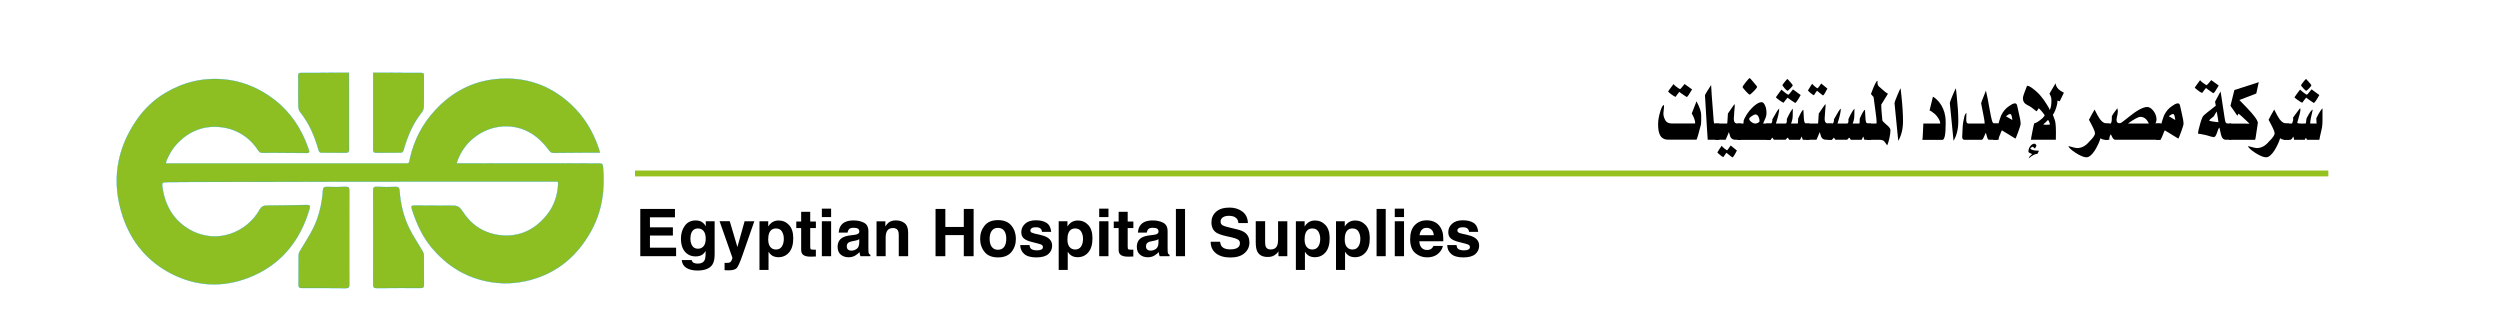
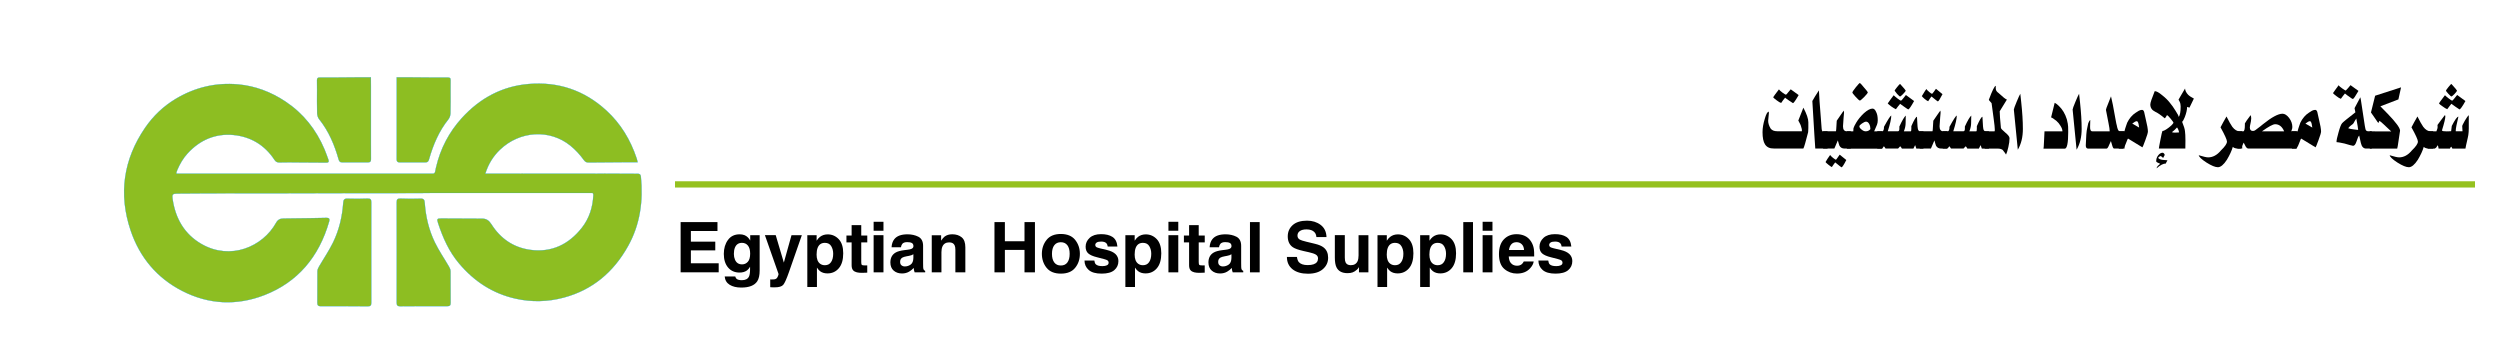
- <svg xmlns="http://www.w3.org/2000/svg" version="1.1" id="Layer_1" x="0px" y="0px" viewBox="0 0 850.39 114.24" style="enable-background:new 0 0 850.39 114.24;" xml:space="preserve">
+ <svg xmlns="http://www.w3.org/2000/svg" version="1.1" id="Layer_1" x="0px" y="0px" viewBox="0 0 800 114.24" style="enable-background:new 0 0 850.39 114.24;" xml:space="preserve">
  <style type="text/css">
	.st0{fill-rule:evenodd;clip-rule:evenodd;fill:#8DBE22;stroke:#009FE3;stroke-width:0.082;stroke-linejoin:round;}
	.st1{fill:#8DBE22;stroke:#95C11F;stroke-width:2;stroke-linejoin:round;}
</style>
  <g>
    <path class="st0" d="M126.95,24.75c1.61,0,3.05-0.01,4.49,0c2.4,0.01,4.8,0.05,7.2,0.06c1.55,0.01,3.1,0.03,4.64,0   c0.6-0.01,0.94,0.15,0.91,0.85c-0.03,1-0.01,1.99-0.01,2.98c0,2.54,0.04,5.08-0.03,7.62c-0.02,0.64-0.25,1.39-0.64,1.88   c-3.04,3.79-4.9,8.18-6.23,12.86c-0.17,0.58-0.41,0.96-1.08,0.94c-2.77-0.02-5.54-0.02-8.3,0.01c-0.67,0-0.97-0.24-0.96-0.95   c0.02-1.68,0.01-3.36,0.01-5.04c0-6.05,0-12.09,0-18.14C126.95,26.88,126.95,25.93,126.95,24.75z" />
    <path class="st0" d="M118.68,24.75c-1.61,0-3.05-0.01-4.49,0c-2.4,0.01-4.8,0.05-7.2,0.06c-1.55,0.01-3.1,0.03-4.64,0   c-0.6-0.01-0.93,0.15-0.91,0.85c0.03,1,0.02,1.99,0.02,2.98c0,2.54-0.05,5.08,0.03,7.62c0.02,0.64,0.25,1.39,0.64,1.88   c3.04,3.79,4.9,8.18,6.23,12.86c0.17,0.58,0.4,0.96,1.08,0.94c2.77-0.02,5.54-0.02,8.31,0.01c0.67,0,0.97-0.24,0.96-0.95   c-0.02-1.68-0.01-3.36-0.01-5.04c0-6.05,0-12.09,0-18.14C118.68,26.88,118.68,25.93,118.68,24.75z" />
    <path class="st0" d="M144.17,86.77c-0.01-0.47-0.23-0.98-0.47-1.39c-1.51-2.62-3.24-5.11-4.55-7.82   c-1.92-3.95-2.93-8.22-3.24-12.65c-0.06-0.85-0.26-1.37-1.28-1.34c-2.17,0.08-4.35,0.07-6.52-0.02c-0.96-0.04-1.17,0.3-1.17,1.23   c0.03,5.32,0.02,10.63,0.02,15.95c0,5.36,0.01,10.72-0.02,16.07c0,0.87,0.22,1.2,1.12,1.2c5.04-0.05,10.08-0.05,15.13-0.04   c0.71,0,1.02-0.23,1.01-1C144.18,93.57,144.21,90.17,144.17,86.77z" />
    <path class="st0" d="M118.8,80.73c0-5.32-0.02-10.63,0.01-15.95c0.01-0.92-0.21-1.26-1.17-1.23c-2.17,0.09-4.35,0.1-6.52,0.02   c-1.02-0.03-1.22,0.48-1.28,1.34c-0.31,4.43-1.32,8.7-3.24,12.65c-1.32,2.71-3.04,5.2-4.55,7.82c-0.24,0.41-0.46,0.92-0.47,1.39   c-0.04,3.4-0.01,6.8-0.03,10.2c0,0.76,0.3,1,1.02,1c5.04-0.01,10.09-0.01,15.13,0.04c0.89,0.01,1.12-0.33,1.11-1.2   C118.78,91.45,118.8,86.09,118.8,80.73z" />
    <path class="st0" d="M205.08,56.51c-0.07-0.69-0.38-0.9-1.04-0.9c-3.53,0-7.06-0.06-10.6-0.05c-0.99,0-1.99,0.01-2.98,0.03v-0.01   h-21.09c-0.72-0.01-1.44-0.01-2.17-0.02c-1.36,0-2.73,0.01-4.09,0.02h-7.52c-0.1-0.01-0.19-0.02-0.3-0.02   c0.98-3.07,2.52-5.57,4.69-7.65c6.36-6.1,15.93-6.65,22.53-1.32c1.67,1.35,3.07,2.9,4.33,4.62c0.39,0.53,0.81,0.8,1.49,0.79   c3.79-0.06,7.58-0.07,11.38-0.09c1.37-0.01,2.74,0,4.34,0c-0.17-0.62-0.23-0.92-0.32-1.21c-1.99-5.94-5.07-11.08-9.66-15.3   c-7.17-6.6-15.58-9.31-24.94-8.51c-8.39,0.71-15.53,4.49-21.35,10.9c-4.08,4.5-6.83,9.73-8.23,15.73   c-0.35,1.48-0.21,1.91-0.93,2.05H56.49c-0.12-0.21-0.02-0.57,0.24-1.19c0.84-1.95,1.88-3.76,3.32-5.32c4-4.36,8.98-6.4,14.63-5.87   c5.43,0.51,9.99,3.13,13.16,7.96c0.41,0.62,0.88,0.87,1.65,0.84c2.04-0.08,4.09-0.02,6.13-0.01c2.93,0.02,5.87,0.03,8.8,0.06   c0.7,0.01,0.9-0.3,0.66-0.95c-0.4-1.08-0.78-2.18-1.22-3.24c-2.71-6.43-6.86-11.6-12.55-15.38c-4.61-3.06-9.63-4.96-15.08-5.46   c-7.14-0.66-13.88,0.95-20.05,4.66c-3.85,2.31-7.14,5.42-9.75,9.23c-6.91,10.1-8.55,21.13-4.64,32.79   c2.92,8.71,8.47,15.26,16.5,19.39c8.58,4.41,17.5,4.76,26.31,1.35c10.62-4.12,17.47-12.2,20.72-23.55   c0.28-0.99-0.12-1.17-0.89-1.16c-1.74,0.03-3.49,0.07-5.23,0.1c-2.84,0.04-5.67,0.09-8.51,0.11c-1.05,0-1.8,0.38-2.34,1.37   c-4.28,7.7-14.62,12.12-23.88,6.78c-5.42-3.12-8.35-8.12-9.25-14.45c-0.2-1.39,0.01-1.66,1.37-1.68c3.43-0.05,6.86-0.07,10.29-0.07   c6.67-0.01,13.33,0,20-0.01c9.47-0.01,18.93-0.05,28.4-0.07c6.07-0.01,12.14,0.02,18.21-0.01c1.37,0,2.74-0.02,4.11-0.04h52.02   c0.17,0.12,0.27,0.34,0.25,0.76c-0.17,3.87-1.35,7.42-3.66,10.37c-4.23,5.39-9.74,7.99-16.5,7.08c-5.33-0.73-9.51-3.53-12.46-8.19   c-0.76-1.2-1.6-1.8-2.96-1.8c-4.35,0.01-8.71-0.04-13.06-0.06c-1.36,0-1.48,0.14-1.04,1.48c1.54,4.7,3.5,9.1,6.73,12.93   c4.9,5.8,10.82,9.61,18.06,11.24c5.19,1.17,10.36,1.03,15.48-0.35c9.11-2.45,15.88-8.12,20.55-16.53   C204.83,71.81,205.85,64.33,205.08,56.51z" />
  </g>
  <line class="st1" x1="216" y1="59" x2="792" y2="59" />
  <g>
    <path d="M564.8,46.19c-0.53-0.82-0.79-2.12-0.79-3.91c0-1.3,0.24-2.71,0.71-4.24c0.44-1.53,0.85-2.3,1.29-2.3   c0,0.24,0,0.41,0.03,0.5c-0.15,1.38-0.23,2.15-0.23,2.38c0,0.79,0.26,1.62,0.76,2.47c0.44,0.62,1.15,0.91,2.18,0.91h7.86   l-0.03-0.68c-0.18-0.79-0.41-1.47-0.71-1.97c-0.12-0.29-0.27-0.56-0.41-0.77l1.62-4.12c1.06,2,1.59,3.56,1.59,4.68v1.82   c0,0.56-0.03,1-0.06,1.32c-0.79,3.06-1.27,4.8-1.53,5.24h-9.45C566.33,47.55,565.39,47.11,564.8,46.19z M575.57,30.42   c-1,1.74-1.62,2.59-1.82,2.59c-0.03,0-0.44-0.26-1.24-0.82c-0.82-0.56-1.24-0.88-1.27-0.94l-0.68,0.85l-0.59,0.85   c-0.32-0.09-0.79-0.35-1.44-0.85c-0.53-0.38-0.91-0.71-1.12-0.97l0.56-0.82l1.29-1.71c0.15,0.24,0.53,0.59,1.12,1.03   c0.62,0.44,1,0.68,1.12,0.68c0.09,0,0.32-0.26,0.74-0.79l0.79-0.94L575.57,30.42z" />
    <path d="M580.81,30.86c0.38-0.62,0.79-1.27,1.24-1.94c0.09,2,0.29,4.94,0.62,8.86c0.06,1.15,0.15,2.3,0.26,3.44   c0.06,0.56,0.21,0.85,0.44,0.88c-0.35-0.06,0.12-0.09,1.44-0.09v5.53h-3.92c-0.03-0.03-0.12-1.47-0.29-4.39l-0.65-10.83   C580.19,31.89,580.48,31.42,580.81,30.86z" />
    <path d="M587.61,41.07l0.15-2.44c0-0.03,0.35-0.56,1.09-1.59c0.68-1.03,1.09-1.56,1.18-1.65l0.06,0.68l-0.15,1.71   c-0.03,0.44-0.06,0.88-0.09,1.35l-0.09,1.29c0,1.06,0.41,1.59,1.21,1.59h1.29v5.53h-2c-0.77,0-1.32-0.32-1.65-0.94   c-0.15-0.38-0.29-0.94-0.5-1.68l-1.12,2.62h-3.59v-5.53h4.09C587.55,41.93,587.58,41.6,587.61,41.07z M588.7,49.49l2.12,1.71   c-0.79,1.56-1.33,2.35-1.53,2.35c-0.06,0-0.74-0.53-2.03-1.59c-0.15,0.18-0.32,0.41-0.53,0.71c-0.06,0.06-0.09,0.12-0.12,0.18   l-0.26,0.38c-0.09,0.09-0.12,0.15-0.15,0.24c-0.26-0.12-0.65-0.38-1.15-0.79c-0.5-0.41-0.79-0.68-0.88-0.82   c0.5-0.85,0.82-1.38,1.03-1.62l0.44-0.65c0.15,0.24,0.47,0.56,0.94,0.94c0.5,0.38,0.82,0.59,0.91,0.59c0.06,0,0.26-0.26,0.62-0.79   C588.49,49.76,588.7,49.49,588.7,49.49z" />
    <path d="M593.11,41.04c0.09-0.38,0.41-1,0.91-1.85c0.62-1.03,1.41-2,2.44-2.97c1.09-0.97,2-1.47,2.74-1.47   c0.5,0,0.88,0.38,1.21,1.18c0.32,0.62,0.47,1.5,0.47,2.59c0,0.5-0.09,0.97-0.24,1.38l-0.91,2.12h2.56l0.06,5.56h-11.36v-5.56h2.06   L593.11,41.04z M595.17,26.56c0.09,0,0.53,0.47,1.29,1.41c0.82,0.94,1.24,1.47,1.24,1.56c0,0.21-0.38,0.71-1.15,1.5   c-0.77,0.77-1.24,1.15-1.38,1.15c-0.18,0-0.62-0.38-1.35-1.18c-0.71-0.79-1.06-1.24-1.06-1.38c0-0.21,0.35-0.77,1.09-1.68   C594.58,27.03,595.02,26.56,595.17,26.56z M598.17,39.72c-0.27-0.53-0.62-0.79-1.03-0.79c-0.32,0-0.77,0.21-1.32,0.59   c-0.56,0.38-0.82,0.68-0.82,0.91c0,0.32,0.24,0.68,0.74,1.06c0.44,0.35,0.85,0.53,1.29,0.53c0.62,0,1.12-0.24,1.5-0.71   C598.53,40.72,598.41,40.19,598.17,39.72z" />
    <path d="M600.7,42.01h1.59c0.38,0,0.59-0.47,0.59-1.44c1.24-2.27,2-3.47,2.33-3.62c0,1.03-0.38,2.74-1.12,5.06h3.24   c0.35,0,0.5-0.35,0.47-1.03v-0.5c0.91-1.97,1.59-3.12,2.06-3.5c-0.03,0.09-0.03,0.29-0.03,0.62l-0.03,1.77   c0,0.82-0.18,1.71-0.56,2.65h2.18c0.15,0,0.21-0.29,0.21-0.91v-0.74c0.88-2,1.47-3,1.8-3l0.18,3.06c0.03,0.26,0.06,0.5,0.09,0.71   l0.12,0.44c0.15,0.29,0.38,0.44,0.74,0.44h0.94v5.53h-2.27l-0.38-1.12l-0.56,1.12h-3.68c-0.24-0.47-0.44-0.71-0.59-0.71   c-0.03,0-0.15,0.12-0.32,0.35c-0.18,0.24-0.29,0.35-0.38,0.35h-3.94c-0.26-0.47-0.47-0.71-0.59-0.71   c-0.21,0.47-0.53,0.71-0.91,0.71h-1.15V42.01z M612.51,32.33c-1,1.8-1.62,2.68-1.88,2.68c-0.06,0-0.5-0.29-1.29-0.85l-0.91-0.65   c-0.24-0.15-0.35-0.27-0.38-0.29l-0.68,0.82l-0.68,0.91c-0.35-0.15-0.85-0.44-1.47-0.88c-0.62-0.47-1-0.79-1.15-0.97   c0.32-0.47,0.65-0.94,1-1.41c0.26-0.38,0.59-0.77,0.91-1.21c0.21,0.21,0.59,0.56,1.21,1.03c0.62,0.47,0.97,0.71,1.12,0.71   c0.09,0,0.35-0.26,0.79-0.82l0.79-1L612.51,32.33z M608.03,26.86c1.21,1.32,1.79,2.03,1.79,2.12c0,0.18-0.27,0.53-0.82,1.09   s-0.88,0.82-0.97,0.82c-0.12,0-0.44-0.29-0.97-0.85c-0.5-0.62-0.77-0.97-0.77-1c0-0.15,0.26-0.53,0.79-1.18   C607.62,27.18,607.94,26.86,608.03,26.86z" />
    <path d="M618.51,41.07l0.15-2.44c0-0.03,0.35-0.56,1.09-1.59c0.68-1.03,1.09-1.56,1.18-1.65l0.06,0.68l-0.15,1.71   c-0.03,0.44-0.06,0.88-0.09,1.35l-0.09,1.29c0,1.06,0.41,1.59,1.21,1.59h1.29v5.53h-2c-0.77,0-1.32-0.32-1.65-0.94   c-0.15-0.38-0.29-0.94-0.5-1.68l-1.12,2.62h-3.59v-5.53h4.09C618.45,41.93,618.48,41.6,618.51,41.07z M619.16,28.89l0.35-0.47   l2.09,1.71c-0.79,1.56-1.29,2.33-1.5,2.33c-0.06,0-0.74-0.53-2.03-1.59c-0.32,0.38-0.62,0.85-1.06,1.53   c-0.26-0.09-0.65-0.35-1.18-0.79c-0.09-0.09-0.21-0.18-0.32-0.29l-0.06-0.06l-0.06-0.06c-0.09-0.03-0.09-0.09-0.12-0.12   c-0.15-0.15-0.26-0.24-0.29-0.32l1-1.62l0.44-0.65c0.18,0.26,0.5,0.59,0.97,0.97c0.44,0.38,0.74,0.56,0.88,0.56   c0.03,0,0.27-0.26,0.65-0.77C619.01,29.09,619.07,28.98,619.16,28.89z" />
    <path d="M621.66,42.01h1.59c0.38,0,0.59-0.47,0.59-1.44c1.24-2.27,2-3.47,2.33-3.62c0,1.03-0.38,2.74-1.12,5.06h3.24   c0.35,0,0.5-0.35,0.47-1.03v-0.5c0.91-1.97,1.59-3.12,2.06-3.5c-0.03,0.09-0.03,0.29-0.03,0.62l-0.03,1.77   c0,0.82-0.18,1.71-0.56,2.65h2.18c0.15,0,0.21-0.29,0.21-0.91v-0.74c0.88-2,1.47-3,1.79-3l0.18,3.06c0.03,0.26,0.06,0.5,0.09,0.71   l0.12,0.44c0.15,0.29,0.38,0.44,0.74,0.44h0.94v5.53h-2.27l-0.38-1.12l-0.56,1.12h-3.68c-0.24-0.47-0.44-0.71-0.59-0.71   c-0.03,0-0.15,0.12-0.32,0.35c-0.18,0.24-0.29,0.35-0.38,0.35h-3.95c-0.26-0.47-0.47-0.71-0.59-0.71   c-0.21,0.47-0.53,0.71-0.91,0.71h-1.15V42.01z" />
    <path d="M638.7,28.74c0.12,0.35,0.35,0.68,0.74,0.94c1.53,1.41,2.44,2.15,2.77,2.18l-2.3,3.74c0,0.97,0.12,2.71,0.38,5.3   c0,0.24,0.47,0.74,1.38,1.5c0.91,0.74,1.38,1.35,1.38,1.82c0,0.79-0.12,1.77-0.38,2.86c-0.26,1.18-0.53,1.97-0.74,2.38   c-0.21-0.35-0.56-0.85-1.09-1.5c-0.38-0.27-0.91-0.41-1.59-0.41h-4.15v-5.53h3.12c0.09,0,0.12-0.18,0.12-0.53   c0-0.56-0.12-1.71-0.35-3.38l-0.68-5.09l-0.56-0.65c-0.18-0.18-0.29-0.32-0.32-0.44c1.09-2.97,1.83-4.44,2.21-4.47v0.82   C638.64,28.47,638.67,28.62,638.7,28.74z" />
    <path d="M645.35,32.51c0.56-1.35,0.94-2.18,1.15-2.5l0.29,2.68c0.35,3.27,0.53,6.12,0.53,8.57c0,2.59-0.53,4.8-1.62,6.65   l-1.27-12.86C644.44,34.83,644.73,33.98,645.35,32.51z" />
    <path d="M658.83,33.89c1.18,1.12,2.03,2.56,2.56,4.3c0.26,1.06,0.41,1.85,0.41,2.38l0.03,1.62c0,3.59-0.38,5.39-1.12,5.39h-6.8   c0.06-0.15,0.12-0.94,0.18-2.44c0.09-1.65,0.15-2.65,0.15-3.12h5.74c0-0.53-0.21-1.12-0.65-1.8c-0.32-0.56-0.74-1.06-1.24-1.5   c-0.82-0.68-1.41-1.06-1.74-1.15l1.15-4.68C657.86,33.04,658.3,33.39,658.83,33.89z" />
    <path d="M664.16,32.51c0.56-1.35,0.94-2.18,1.15-2.5l0.29,2.68c0.35,3.27,0.53,6.12,0.53,8.57c0,2.59-0.53,4.8-1.62,6.65   l-1.27-12.86C663.24,34.83,663.54,33.98,664.16,32.51z" />
    <path d="M676.93,37.98l0.21,1.12c0.09,0.44,0.12,0.71,0.21,0.91c0.09,0.56,0.21,0.97,0.29,1.18c0.18,0.56,0.41,0.82,0.68,0.82h1.53   v5.53h-3.33c-0.21,0-0.41-0.29-0.59-0.91l-0.44-1.5c0,0.06-0.18,0.47-0.56,1.24c-0.32,0.79-0.59,1.18-0.82,1.18h-5.92   c-0.5,0-0.74-0.35-0.74-1.03c0.09-2.74,0.21-4.62,0.47-5.59l0.32-1.5c0.21-0.56,0.41-0.88,0.65-1.03l-0.06,2.21   c-0.03,0.94,0.21,1.41,0.71,1.41h5.56c0-0.5-0.12-1.38-0.38-2.65l-0.82-4.21c0-0.18,0.23-0.88,0.74-2.09l0.88-2.24   C675.84,32.04,676.31,34.42,676.93,37.98z" />
    <path d="M685.44,35.16c0.32,0,0.53,0.21,0.68,0.65c0.21,0.91,0.35,1.65,0.5,2.24c0.47,1.91,0.71,3.27,0.71,4.03   c0,0.38-0.26,1.29-0.82,2.77c-0.56,1.53-0.88,2.3-0.94,2.3l-4.59-2.8c-0.09,0-0.32,0.53-0.71,1.59c-0.41,1.09-0.76,1.62-1.03,1.62   h-1.24v-5.53h1.82c0.15-0.59,0.29-1.12,0.5-1.68l0.38-1.09c0.68-1.38,1.56-2.44,2.71-3.18l1.03-0.65   C684.82,35.24,685.14,35.16,685.44,35.16z M684.32,39.6c-0.15-0.56-0.32-0.82-0.56-0.82c-0.32,0-0.82,0.27-1.44,0.77l2.21,1.27   L684.32,39.6z" />
    <path d="M699.21,28.33c0.06,0.68,0.38,1.35,0.97,1.97c0.41,0.41,1.03,0.82,1.86,1.24l-1.41,2.91l-0.76-0.24   c0,0.88-0.24,1.97-0.74,3.27c-0.32,0.82-0.62,1.32-0.85,1.5c0.56,1.35,0.85,2.35,0.91,2.97c0.09,0.68,0.15,1.65,0.15,3.03   l-0.03,2.56h-8.48c0-0.09,0.03-0.32,0.12-0.79l0.38-2c0.35-1.8,0.56-2.74,0.65-2.83c0.38,0,1.06-0.35,2.03-1.09   c0.62-0.44,1.12-0.94,1.5-1.5c0-0.18-0.29-0.62-0.88-1.32c-0.62-0.77-1.03-1.15-1.21-1.15c-0.03,0-0.12,0.18-0.29,0.5   c-0.21,0.32-0.35,0.5-0.41,0.5c-1.27-1.06-2.29-1.77-3.09-2.12c-1.03-0.5-1.53-1.27-1.53-2.33c0-0.53,0.47-1.94,1.41-4.24   c0.56,0,1.32,0.41,2.35,1.27c1.09,0.85,1.91,1.68,2.47,2.41c0.62,0.74,1.24,1.59,1.86,2.62c0.68,1.03,1,1.68,1,1.97   c0.41-0.56,0.62-1.68,0.62-3.39c0-0.59-0.12-1.12-0.35-1.56c-0.24-0.47-0.35-0.65-0.35-0.56l0.59-1.03   C698.06,30.24,698.59,29.36,699.21,28.33z M692.06,48.87c0.12,0,0.26,0.09,0.41,0.24c0.15,0.15,0.23,0.32,0.23,0.5l-0.5,0.94   c-0.41-0.41-0.68-0.62-0.82-0.62c-0.15,0-0.41,0.18-0.79,0.56c0.21,0.35,0.74,0.59,1.53,0.68l1.12,0.09c0.18,0,0.29,0,0.35,0.03   L693,52.38c-0.68-0.09-1.65,0.41-2.94,1.5c0.15-0.38,0.29-0.65,0.47-0.82l0.74-0.65c-0.85-0.32-1.29-0.59-1.29-0.79   c0-0.68,0.18-1.3,0.56-1.8C690.97,49.2,691.5,48.87,692.06,48.87z M695.65,42.43h0.62c0.24,0,0.41,0,0.62-0.03   c0.21,0,0.32,0,0.41-0.03c-0.09-0.62-0.32-1.15-0.65-1.59c-0.56,0.62-1.09,1.12-1.62,1.5C695.09,42.34,695.29,42.4,695.65,42.43z" />
    <path d="M716.69,42.01h0.82v5.53h-1.65c-0.68-0.09-1.15-0.27-1.35-0.56c-0.38,1.29-1.03,2.68-1.91,4.15   c-1.03,1.59-2,2.38-2.88,2.38c-0.85,0-2.06-0.5-3.65-1.5c-1.59-1.03-2.41-1.83-2.47-2.33c1.47,0.44,2.47,0.68,3,0.68   c1.5,0,2.88-0.74,4.09-2.21c1.29-1.24,1.94-2.18,1.94-2.85c0-0.56-0.68-2.06-2.06-4.56l0.88-1.65c0.38-0.68,0.71-1.27,1.03-1.82   c0.79,1.59,1.41,2.68,1.85,3.3C715.07,41.54,715.84,42.01,716.69,42.01z" />
    <path d="M718.66,46.96l-0.68-1.32l-0.41,0.85c-0.21,0.35-0.35,0.71-0.56,1.06h-1.03v-5.53h1.85c0.35,0,0.53-0.68,0.53-2.03v-0.5   c0.18-0.38,0.79-1.27,1.85-2.65c0.12,0.32,0.18,0.68,0.18,1.06c0,0.44-0.12,1.21-0.38,2.3l-0.06,0.59c0,0.74,0.32,1.12,1,1.12   c0.26,0,0.53-0.09,0.77-0.27l0.82-0.62c0.5-0.38,1.06-0.79,1.65-1.3c2.74-2.21,4.83-3.33,6.21-3.33c0.71,0,1.41,0.44,2.12,1.35   c0.68,0.91,1.03,1.88,1.03,2.91c0,0.12-0.03,0.29-0.06,0.5c-0.06,0.27-0.15,0.56-0.27,0.85h1.74v5.53h-15.48   C719.22,47.55,718.93,47.34,718.66,46.96z M728.05,39.75c-0.71,0-2.12,0.77-4.21,2.27h7.09C730.29,40.51,729.32,39.75,728.05,39.75   z" />
    <path d="M740.85,35.16c0.32,0,0.53,0.21,0.68,0.65c0.21,0.91,0.35,1.65,0.5,2.24c0.47,1.91,0.71,3.27,0.71,4.03   c0,0.38-0.27,1.29-0.82,2.77c-0.56,1.53-0.88,2.3-0.94,2.3l-4.59-2.8c-0.09,0-0.32,0.53-0.71,1.59c-0.41,1.09-0.77,1.62-1.03,1.62   h-1.24v-5.53h1.82c0.15-0.59,0.29-1.12,0.5-1.68l0.38-1.09c0.68-1.38,1.56-2.44,2.71-3.18l1.03-0.65   C740.23,35.24,740.56,35.16,740.85,35.16z M739.73,39.6c-0.15-0.56-0.32-0.82-0.56-0.82c-0.32,0-0.82,0.27-1.44,0.77l2.21,1.27   L739.73,39.6z" />
    <path d="M754.71,29.09c-1,1.74-1.59,2.59-1.8,2.59c-0.12,0-0.53-0.26-1.27-0.82c-0.38-0.27-0.68-0.44-0.88-0.65l-0.38-0.29   l-0.68,0.85c-0.41,0.53-0.62,0.82-0.62,0.85c-0.41-0.15-0.88-0.41-1.41-0.85c-0.59-0.44-0.97-0.77-1.12-0.97l0.38-0.53   c0.12-0.21,0.24-0.35,0.32-0.47l1.12-1.53c0.15,0.27,0.53,0.59,1.15,1.03c0.62,0.44,1,0.68,1.12,0.68c0.03,0,0.29-0.27,0.74-0.79   l0.79-0.94L754.71,29.09z M755.48,31.95l1.27,8.36c0.06,0.44,0.12,0.77,0.18,0.91c0.09,0.53,0.38,0.79,0.94,0.79h1.09v5.53h-1.8   c-0.85,0-1.41-0.59-1.68-1.77l-0.53-2.38c-0.24,0.15-0.53,0.77-0.85,1.83c-0.32,0.97-0.68,1.44-1.12,1.44   c-0.09,0-0.44-0.09-1.03-0.24l-1.74-0.5c-1.32-0.29-2.18-0.44-2.53-0.44c0-0.62,0.21-1.65,0.65-3.12c0.44-1.62,0.82-2.59,1.15-2.94   c0.29-0.35,1.71-1.5,4.24-3.47l-0.26-1.35l1.85-3.47C755.33,31.18,755.39,31.45,755.48,31.95z M753.18,39.34l-0.24,0.32l-0.77,0.59   c-0.32,0.27-0.59,0.53-0.74,0.79c0.35,0.15,0.91,0.26,1.65,0.35l0.91,0.12c0.26,0.03,0.47,0.06,0.62,0.06   c0-0.38-0.21-1.56-0.59-3.65l-0.47,0.74C753.42,38.92,753.27,39.13,753.18,39.34z" />
    <path d="M761.42,38.66l-0.35,0.71c-0.21-0.27-0.44-0.56-0.71-1l-1.65-2.38l1.33-5.36l8.3-2.68l-0.85,3.86l-5.77,2.21l2.41,2.47   c2.59,2.68,3.89,4.47,3.89,5.33l-0.74,4.92c-0.09,0.44-0.15,0.68-0.18,0.82h-8.77v-5.53l6.86,0.03   C763.07,40.04,761.87,38.92,761.42,38.66z" />
    <path d="M777.79,42.01h0.82v5.53h-1.65c-0.68-0.09-1.15-0.27-1.35-0.56c-0.38,1.29-1.03,2.68-1.91,4.15   c-1.03,1.59-2,2.38-2.88,2.38c-0.85,0-2.06-0.5-3.65-1.5c-1.59-1.03-2.41-1.83-2.47-2.33c1.47,0.44,2.47,0.68,3,0.68   c1.5,0,2.88-0.74,4.09-2.21c1.29-1.24,1.94-2.18,1.94-2.85c0-0.56-0.68-2.06-2.06-4.56l0.88-1.65c0.38-0.68,0.71-1.27,1.03-1.82   c0.79,1.59,1.41,2.68,1.85,3.3C776.17,41.54,776.93,42.01,777.79,42.01z" />
    <path d="M788.74,38.63c0.56-0.94,0.97-1.53,1.27-1.77v4.24c0,0.79-0.06,1.5-0.15,2.12c0,0.06-0.06,0.35-0.18,0.91l-0.53,2.33   c-0.15,0.62-0.21,1-0.21,1.09h-4.18c-0.21-0.41-0.35-0.62-0.38-0.62c-0.09,0-0.21,0.21-0.41,0.62h-3.62   c-0.06-0.5-0.15-0.88-0.29-1.09l-0.32,0.53c-0.09,0.18-0.18,0.26-0.24,0.29c-0.09,0.09-0.21,0.18-0.41,0.27h-2.21v-5.53h2.77   c0.27-0.62,0.41-1.12,0.38-1.47l-0.03-0.56c0.68-0.91,1.41-1.97,2.33-3.12c0.12,0,0.18,0.12,0.18,0.38c0,0.62-0.35,2.12-1.09,4.5   c0.12,0.21,0.62,0.29,1.5,0.29c0.38,0,0.68,0,0.94-0.03c0.27,0,0.41,0,0.5-0.03l0.21-1.68c1-1.97,1.71-2.97,2.12-2.97   c-0.56,2.33-0.85,3.8-0.85,4.47v0.21H788l-0.09-1.65C787.88,40.22,788.18,39.66,788.74,38.63z M786.29,30.39l2.65,1.94   c-1,1.8-1.65,2.68-1.91,2.68c-0.03,0-0.47-0.29-1.27-0.85c-0.09-0.09-0.21-0.12-0.29-0.21l-1.03-0.74l-0.32,0.41   c-0.15,0.15-0.24,0.29-0.32,0.41c-0.26,0.32-0.47,0.59-0.68,0.91c-0.21-0.09-0.41-0.18-0.65-0.32c-0.27-0.15-0.5-0.35-0.82-0.56   c-0.68-0.44-1.06-0.77-1.18-0.97c0.27-0.44,0.62-0.91,1-1.41l0.47-0.62c0.21-0.26,0.32-0.44,0.44-0.59l0.44,0.41l0.76,0.62   c0.62,0.47,0.97,0.71,1.12,0.71c0.09,0,0.35-0.26,0.79-0.82C786.03,30.74,786.29,30.42,786.29,30.39z M784.44,26.86   c1.21,1.32,1.79,2.03,1.79,2.12c0,0.18-0.27,0.53-0.79,1.09c-0.56,0.56-0.88,0.82-1,0.82c-0.09,0-0.41-0.29-0.94-0.85   c-0.53-0.59-0.79-0.91-0.79-1c0-0.15,0.26-0.53,0.79-1.18C784.03,27.18,784.35,26.86,784.44,26.86z" />
  </g>
  <g>
    <path d="M228.89,80.12h-7.81v4.13h8.9v2.89H217.8V71.07h11.79v2.85h-8.51v3.41h7.81V80.12z" />
    <path d="M235.71,89.23c0.33,0.28,0.9,0.43,1.69,0.43c1.12,0,1.87-0.38,2.25-1.12c0.25-0.48,0.37-1.29,0.37-2.42v-0.76   c-0.3,0.51-0.62,0.89-0.96,1.15c-0.62,0.47-1.42,0.71-2.41,0.71c-1.53,0-2.75-0.54-3.66-1.61s-1.37-2.53-1.37-4.36   c0-1.77,0.44-3.25,1.32-4.46s2.13-1.81,3.74-1.81c0.6,0,1.12,0.09,1.56,0.27c0.76,0.31,1.37,0.89,1.83,1.72v-1.71h3.02v11.28   c0,1.53-0.26,2.69-0.77,3.47c-0.89,1.34-2.59,2.01-5.11,2.01c-1.52,0-2.76-0.3-3.72-0.89c-0.96-0.6-1.49-1.49-1.59-2.67h3.38   C235.37,88.81,235.52,89.07,235.71,89.23z M235.19,83.09c0.42,1,1.18,1.51,2.27,1.51c0.73,0,1.34-0.27,1.84-0.82   c0.5-0.55,0.75-1.42,0.75-2.62c0-1.13-0.24-1.99-0.71-2.57c-0.48-0.59-1.11-0.88-1.91-0.88c-1.09,0-1.84,0.51-2.26,1.54   c-0.22,0.55-0.33,1.22-0.33,2.02C234.84,81.94,234.96,82.55,235.19,83.09z" />
    <path d="M250.83,84.03l2.45-8.77h3.31l-4.08,11.69c-0.79,2.25-1.41,3.65-1.87,4.19c-0.46,0.54-1.37,0.81-2.75,0.81   c-0.28,0-0.5,0-0.67-0.01c-0.17,0-0.42-0.02-0.75-0.04v-2.49l0.39,0.02c0.31,0.01,0.6,0,0.87-0.03c0.28-0.04,0.51-0.12,0.7-0.25   c0.18-0.12,0.35-0.38,0.51-0.77c0.16-0.39,0.22-0.63,0.19-0.72l-4.36-12.41h3.46L250.83,84.03z" />
    <path d="M268.39,76.53c0.96,1.03,1.44,2.53,1.44,4.52c0,2.09-0.47,3.69-1.41,4.79s-2.15,1.65-3.64,1.65   c-0.95,0-1.73-0.24-2.36-0.71c-0.34-0.26-0.68-0.64-1-1.15v6.2h-3.08V75.26h2.98v1.76c0.33-0.52,0.69-0.92,1.07-1.22   c0.69-0.53,1.51-0.8,2.47-0.8C266.24,75,267.42,75.51,268.39,76.53z M266.62,81.2c0-0.92-0.21-1.73-0.63-2.43   c-0.42-0.71-1.1-1.06-2.03-1.06c-1.13,0-1.9,0.53-2.32,1.6c-0.22,0.57-0.33,1.29-0.33,2.16c0,1.38,0.37,2.35,1.1,2.91   c0.44,0.33,0.95,0.49,1.55,0.49c0.87,0,1.53-0.33,1.98-1C266.39,83.21,266.62,82.32,266.62,81.2z" />
    <path d="M277.52,84.93v2.32l-1.47,0.05c-1.47,0.05-2.47-0.2-3.01-0.76c-0.35-0.36-0.52-0.91-0.52-1.65v-7.32h-1.66v-2.21h1.66   v-3.32h3.08v3.32h1.93v2.21h-1.93v6.28c0,0.49,0.06,0.79,0.19,0.91c0.12,0.12,0.5,0.18,1.13,0.18c0.09,0,0.19,0,0.3-0.01   C277.31,84.95,277.41,84.94,277.52,84.93z" />
    <path d="M282.71,70.97v2.87h-3.15v-2.87H282.71z M282.71,75.26v11.89h-3.15V75.26H282.71z" />
    <path d="M286.17,76.55c0.82-1.05,2.23-1.57,4.23-1.57c1.3,0,2.46,0.26,3.47,0.77c1.01,0.52,1.52,1.49,1.52,2.92v5.45   c0,0.38,0.01,0.84,0.02,1.37c0.02,0.41,0.08,0.68,0.19,0.83c0.1,0.15,0.25,0.27,0.46,0.36v0.46h-3.38   c-0.09-0.24-0.16-0.47-0.2-0.68c-0.04-0.21-0.07-0.45-0.09-0.72c-0.43,0.47-0.92,0.86-1.48,1.19c-0.67,0.39-1.43,0.58-2.27,0.58   c-1.08,0-1.97-0.31-2.67-0.92c-0.7-0.61-1.05-1.49-1.05-2.61c0-1.46,0.56-2.52,1.69-3.17c0.62-0.36,1.53-0.61,2.73-0.76l1.06-0.13   c0.57-0.07,0.99-0.16,1.23-0.27c0.44-0.19,0.67-0.48,0.67-0.88c0-0.49-0.17-0.82-0.51-1.01c-0.34-0.19-0.83-0.28-1.49-0.28   c-0.73,0-1.25,0.18-1.56,0.55c-0.22,0.27-0.36,0.63-0.44,1.09h-3C285.36,78.07,285.65,77.21,286.17,76.55z M288.48,84.9   c0.29,0.24,0.65,0.36,1.07,0.36c0.67,0,1.29-0.2,1.85-0.59c0.56-0.39,0.86-1.11,0.88-2.15v-1.16c-0.2,0.12-0.39,0.22-0.59,0.3   c-0.2,0.08-0.47,0.15-0.82,0.21l-0.7,0.13c-0.65,0.12-1.12,0.26-1.41,0.43c-0.48,0.28-0.72,0.72-0.72,1.32   C288.03,84.29,288.18,84.67,288.48,84.9z" />
    <path d="M303.74,77.56c-1.05,0-1.78,0.45-2.17,1.34c-0.2,0.47-0.31,1.08-0.31,1.81v6.44h-3.1V75.28h3v1.73   c0.4-0.61,0.78-1.05,1.13-1.32c0.64-0.48,1.45-0.72,2.43-0.72c1.23,0,2.23,0.32,3.02,0.97s1.17,1.71,1.17,3.2v8.01h-3.19v-7.23   c0-0.62-0.08-1.1-0.25-1.44C305.18,77.87,304.6,77.56,303.74,77.56z" />
    <path d="M327.84,87.15v-7.18h-6.28v7.18h-3.33V71.07h3.33v6.13h6.28v-6.13h3.34v16.08H327.84z" />
    <path d="M344.05,76.76c1,1.26,1.51,2.75,1.51,4.46c0,1.75-0.5,3.24-1.51,4.48c-1,1.24-2.53,1.86-4.57,1.86   c-2.04,0-3.57-0.62-4.57-1.86c-1-1.24-1.51-2.73-1.51-4.48c0-1.72,0.5-3.2,1.51-4.46c1-1.26,2.53-1.89,4.57-1.89   C341.52,74.88,343.05,75.51,344.05,76.76z M339.47,77.51c-0.91,0-1.61,0.32-2.1,0.97c-0.49,0.64-0.74,1.56-0.74,2.75   c0,1.19,0.25,2.11,0.74,2.76c0.49,0.65,1.19,0.97,2.1,0.97c0.91,0,1.61-0.32,2.09-0.97s0.73-1.57,0.73-2.76   c0-1.19-0.24-2.11-0.73-2.75S340.38,77.51,339.47,77.51z" />
    <path d="M355.97,75.8c0.93,0.6,1.47,1.62,1.6,3.08h-3.11c-0.04-0.4-0.16-0.72-0.34-0.95c-0.34-0.42-0.92-0.63-1.75-0.63   c-0.68,0-1.16,0.11-1.45,0.32c-0.29,0.21-0.43,0.46-0.43,0.74c0,0.36,0.15,0.61,0.46,0.77c0.31,0.17,1.39,0.45,3.24,0.86   c1.24,0.29,2.16,0.73,2.78,1.32c0.61,0.6,0.92,1.34,0.92,2.24c0,1.18-0.44,2.14-1.31,2.89c-0.88,0.75-2.23,1.12-4.06,1.12   c-1.87,0-3.25-0.39-4.14-1.18c-0.89-0.79-1.34-1.79-1.34-3.02h3.15c0.07,0.55,0.21,0.95,0.43,1.18c0.39,0.41,1.1,0.62,2.14,0.62   c0.61,0,1.1-0.09,1.46-0.27c0.36-0.18,0.54-0.45,0.54-0.82c0-0.35-0.15-0.61-0.44-0.8c-0.29-0.18-1.37-0.49-3.24-0.94   c-1.35-0.33-2.29-0.75-2.85-1.25c-0.55-0.49-0.83-1.21-0.83-2.14c0-1.1,0.43-2.04,1.29-2.83s2.07-1.18,3.64-1.18   C353.83,74.92,355.04,75.21,355.97,75.8z" />
    <path d="M370.17,76.53c0.96,1.03,1.44,2.53,1.44,4.52c0,2.09-0.47,3.69-1.41,4.79s-2.15,1.65-3.64,1.65   c-0.95,0-1.73-0.24-2.36-0.71c-0.34-0.26-0.68-0.64-1-1.15v6.2h-3.08V75.26h2.98v1.76c0.33-0.52,0.69-0.92,1.07-1.22   c0.69-0.53,1.51-0.8,2.47-0.8C368.02,75,369.2,75.51,370.17,76.53z M368.4,81.2c0-0.92-0.21-1.73-0.63-2.43   c-0.42-0.71-1.1-1.06-2.03-1.06c-1.13,0-1.9,0.53-2.32,1.6c-0.22,0.57-0.33,1.29-0.33,2.16c0,1.38,0.37,2.35,1.1,2.91   c0.44,0.33,0.95,0.49,1.55,0.49c0.87,0,1.53-0.33,1.98-1C368.17,83.21,368.4,82.32,368.4,81.2z" />
    <path d="M377.05,70.97v2.87h-3.15v-2.87H377.05z M377.05,75.26v11.89h-3.15V75.26H377.05z" />
    <path d="M385.51,84.93v2.32l-1.47,0.05c-1.47,0.05-2.47-0.2-3.01-0.76c-0.35-0.36-0.52-0.91-0.52-1.65v-7.32h-1.66v-2.21h1.66   v-3.32h3.08v3.32h1.93v2.21h-1.93v6.28c0,0.49,0.06,0.79,0.19,0.91c0.12,0.12,0.5,0.18,1.13,0.18c0.09,0,0.19,0,0.3-0.01   C385.3,84.95,385.4,84.94,385.51,84.93z" />
    <path d="M387.95,76.55c0.82-1.05,2.23-1.57,4.23-1.57c1.3,0,2.46,0.26,3.47,0.77c1.01,0.52,1.52,1.49,1.52,2.92v5.45   c0,0.38,0.01,0.84,0.02,1.37c0.02,0.41,0.08,0.68,0.19,0.83c0.1,0.15,0.25,0.27,0.46,0.36v0.46h-3.38   c-0.09-0.24-0.16-0.47-0.2-0.68c-0.04-0.21-0.07-0.45-0.09-0.72c-0.43,0.47-0.92,0.86-1.48,1.19c-0.67,0.39-1.43,0.58-2.27,0.58   c-1.08,0-1.97-0.31-2.67-0.92c-0.7-0.61-1.05-1.49-1.05-2.61c0-1.46,0.56-2.52,1.69-3.17c0.62-0.36,1.53-0.61,2.73-0.76l1.06-0.13   c0.57-0.07,0.99-0.16,1.23-0.27c0.44-0.19,0.67-0.48,0.67-0.88c0-0.49-0.17-0.82-0.51-1.01c-0.34-0.19-0.83-0.28-1.49-0.28   c-0.73,0-1.25,0.18-1.56,0.55c-0.22,0.27-0.36,0.63-0.44,1.09h-3C387.14,78.07,387.43,77.21,387.95,76.55z M390.26,84.9   c0.29,0.24,0.65,0.36,1.07,0.36c0.67,0,1.29-0.2,1.85-0.59c0.56-0.39,0.86-1.11,0.88-2.15v-1.16c-0.2,0.12-0.39,0.22-0.59,0.3   c-0.2,0.08-0.47,0.15-0.82,0.21l-0.7,0.13c-0.65,0.12-1.12,0.26-1.41,0.43c-0.48,0.28-0.72,0.72-0.72,1.32   C389.81,84.29,389.96,84.67,390.26,84.9z" />
    <path d="M399.99,71.07h3.11v16.08h-3.11V71.07z" />
    <path d="M418.43,84.83c0.79,0,1.44-0.09,1.93-0.26c0.94-0.33,1.41-0.96,1.41-1.87c0-0.53-0.23-0.94-0.7-1.23   c-0.47-0.28-1.2-0.53-2.19-0.75l-1.7-0.38c-1.67-0.38-2.83-0.79-3.47-1.23c-1.08-0.74-1.63-1.9-1.63-3.48   c0-1.44,0.52-2.64,1.57-3.59c1.05-0.95,2.59-1.43,4.61-1.43c1.69,0,3.14,0.45,4.34,1.35c1.2,0.9,1.82,2.2,1.88,3.91h-3.23   c-0.06-0.97-0.48-1.65-1.27-2.06c-0.52-0.27-1.17-0.4-1.95-0.4c-0.87,0-1.56,0.17-2.07,0.52c-0.52,0.35-0.77,0.84-0.77,1.46   c0,0.57,0.25,1,0.76,1.29c0.33,0.19,1.03,0.41,2.09,0.67l2.77,0.67c1.21,0.29,2.13,0.68,2.75,1.17c0.96,0.76,1.44,1.85,1.44,3.28   c0,1.47-0.56,2.69-1.69,3.66c-1.12,0.97-2.71,1.46-4.76,1.46c-2.09,0-3.74-0.48-4.94-1.43c-1.2-0.96-1.8-2.27-1.8-3.94h3.21   c0.1,0.73,0.3,1.28,0.6,1.65C416.17,84.49,417.11,84.83,418.43,84.83z" />
    <path d="M434.87,85.47c-0.03,0.04-0.1,0.15-0.22,0.33c-0.12,0.18-0.25,0.34-0.42,0.48c-0.49,0.44-0.96,0.73-1.41,0.89   c-0.46,0.16-0.99,0.24-1.6,0.24c-1.76,0-2.95-0.63-3.56-1.9c-0.34-0.7-0.51-1.73-0.51-3.09v-7.17h3.19v7.17   c0,0.68,0.08,1.19,0.24,1.53c0.28,0.6,0.84,0.91,1.67,0.91c1.06,0,1.79-0.43,2.18-1.29c0.2-0.47,0.31-1.08,0.31-1.84v-6.47h3.15   v11.89h-3.02V85.47z" />
    <path d="M450.85,76.53c0.96,1.03,1.44,2.53,1.44,4.52c0,2.09-0.47,3.69-1.41,4.79c-0.94,1.1-2.16,1.65-3.64,1.65   c-0.95,0-1.73-0.24-2.36-0.71c-0.34-0.26-0.68-0.64-1-1.15v6.2h-3.08V75.26h2.98v1.76c0.33-0.52,0.69-0.92,1.07-1.22   c0.69-0.53,1.51-0.8,2.46-0.8C448.71,75,449.88,75.51,450.85,76.53z M449.08,81.2c0-0.92-0.21-1.73-0.63-2.43   c-0.42-0.71-1.1-1.06-2.04-1.06c-1.13,0-1.9,0.53-2.32,1.6c-0.22,0.57-0.33,1.29-0.33,2.16c0,1.38,0.37,2.35,1.1,2.91   c0.44,0.33,0.95,0.49,1.55,0.49c0.87,0,1.53-0.33,1.98-1C448.86,83.21,449.08,82.32,449.08,81.2z" />
    <path d="M464.5,76.53c0.96,1.03,1.44,2.53,1.44,4.52c0,2.09-0.47,3.69-1.41,4.79c-0.94,1.1-2.16,1.65-3.64,1.65   c-0.95,0-1.73-0.24-2.36-0.71c-0.34-0.26-0.68-0.64-1-1.15v6.2h-3.08V75.26h2.98v1.76c0.33-0.52,0.69-0.92,1.07-1.22   c0.69-0.53,1.51-0.8,2.46-0.8C462.35,75,463.53,75.51,464.5,76.53z M462.73,81.2c0-0.92-0.21-1.73-0.63-2.43   c-0.42-0.71-1.1-1.06-2.04-1.06c-1.13,0-1.9,0.53-2.32,1.6c-0.22,0.57-0.33,1.29-0.33,2.16c0,1.38,0.37,2.35,1.1,2.91   c0.44,0.33,0.95,0.49,1.55,0.49c0.87,0,1.53-0.33,1.98-1C462.5,83.21,462.73,82.32,462.73,81.2z" />
    <path d="M468.25,71.07h3.11v16.08h-3.11V71.07z" />
    <path d="M477.59,70.97v2.87h-3.15v-2.87H477.59z M477.59,75.26v11.89h-3.15V75.26H477.59z" />
    <path d="M490.78,83.66c-0.08,0.71-0.45,1.42-1.1,2.15c-1.02,1.16-2.44,1.73-4.28,1.73c-1.51,0-2.85-0.49-4-1.46   s-1.73-2.56-1.73-4.76c0-2.06,0.52-3.64,1.57-4.73s2.4-1.65,4.06-1.65c0.99,0,1.88,0.19,2.67,0.56s1.45,0.96,1.96,1.76   c0.46,0.71,0.77,1.52,0.91,2.45c0.08,0.55,0.11,1.33,0.1,2.36h-8.14c0.04,1.19,0.42,2.03,1.12,2.51c0.43,0.3,0.95,0.45,1.55,0.45   c0.64,0,1.16-0.18,1.56-0.55c0.22-0.2,0.41-0.47,0.58-0.82H490.78z M487.7,80.01c-0.05-0.82-0.3-1.45-0.75-1.87   c-0.45-0.43-1-0.64-1.66-0.64c-0.72,0-1.28,0.23-1.67,0.68c-0.4,0.45-0.65,1.06-0.75,1.83H487.7z" />
    <path d="M501.22,75.8c0.93,0.6,1.47,1.62,1.6,3.08h-3.11c-0.04-0.4-0.16-0.72-0.34-0.95c-0.34-0.42-0.92-0.63-1.75-0.63   c-0.68,0-1.16,0.11-1.45,0.32c-0.29,0.21-0.43,0.46-0.43,0.74c0,0.36,0.15,0.61,0.46,0.77c0.3,0.17,1.38,0.45,3.24,0.86   c1.24,0.29,2.16,0.73,2.78,1.32c0.61,0.6,0.92,1.34,0.92,2.24c0,1.18-0.44,2.14-1.31,2.89c-0.88,0.75-2.23,1.12-4.06,1.12   c-1.87,0-3.25-0.39-4.14-1.18c-0.89-0.79-1.34-1.79-1.34-3.02h3.15c0.07,0.55,0.21,0.95,0.42,1.18c0.39,0.41,1.1,0.62,2.14,0.62   c0.61,0,1.1-0.09,1.46-0.27c0.36-0.18,0.54-0.45,0.54-0.82c0-0.35-0.15-0.61-0.44-0.8c-0.29-0.18-1.37-0.49-3.24-0.94   c-1.35-0.33-2.29-0.75-2.85-1.25c-0.55-0.49-0.83-1.21-0.83-2.14c0-1.1,0.43-2.04,1.29-2.83c0.86-0.79,2.07-1.18,3.64-1.18   C499.07,74.92,500.28,75.21,501.22,75.8z" />
  </g>
</svg>
